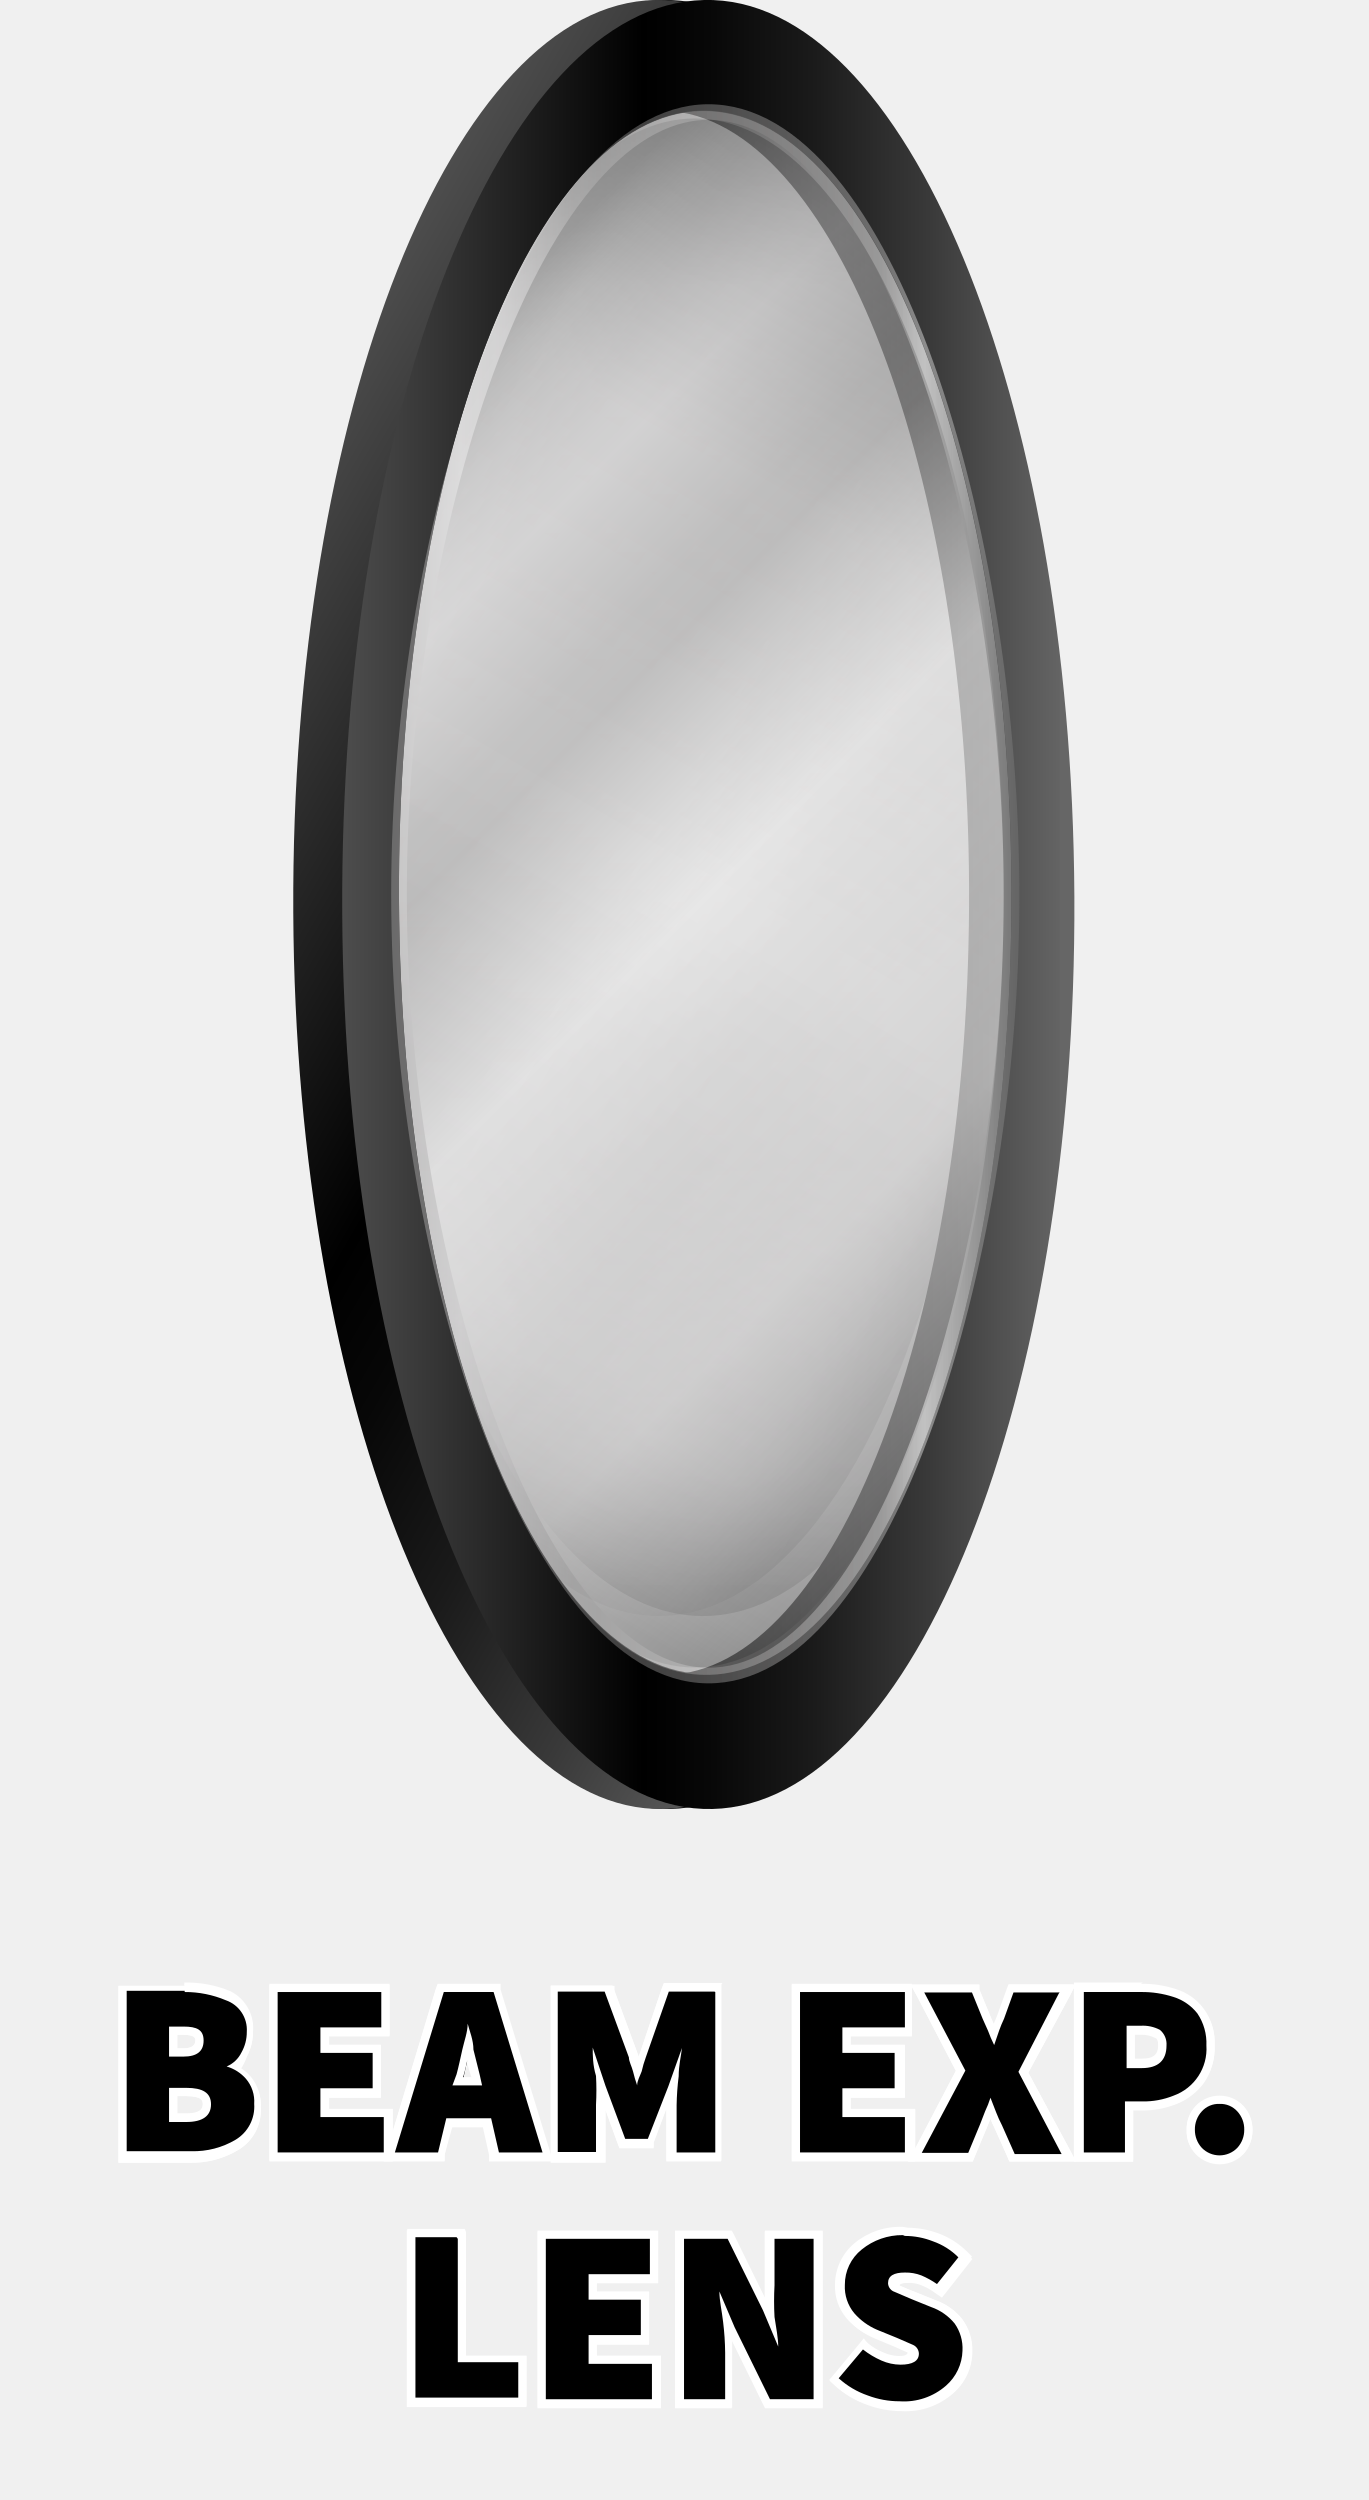
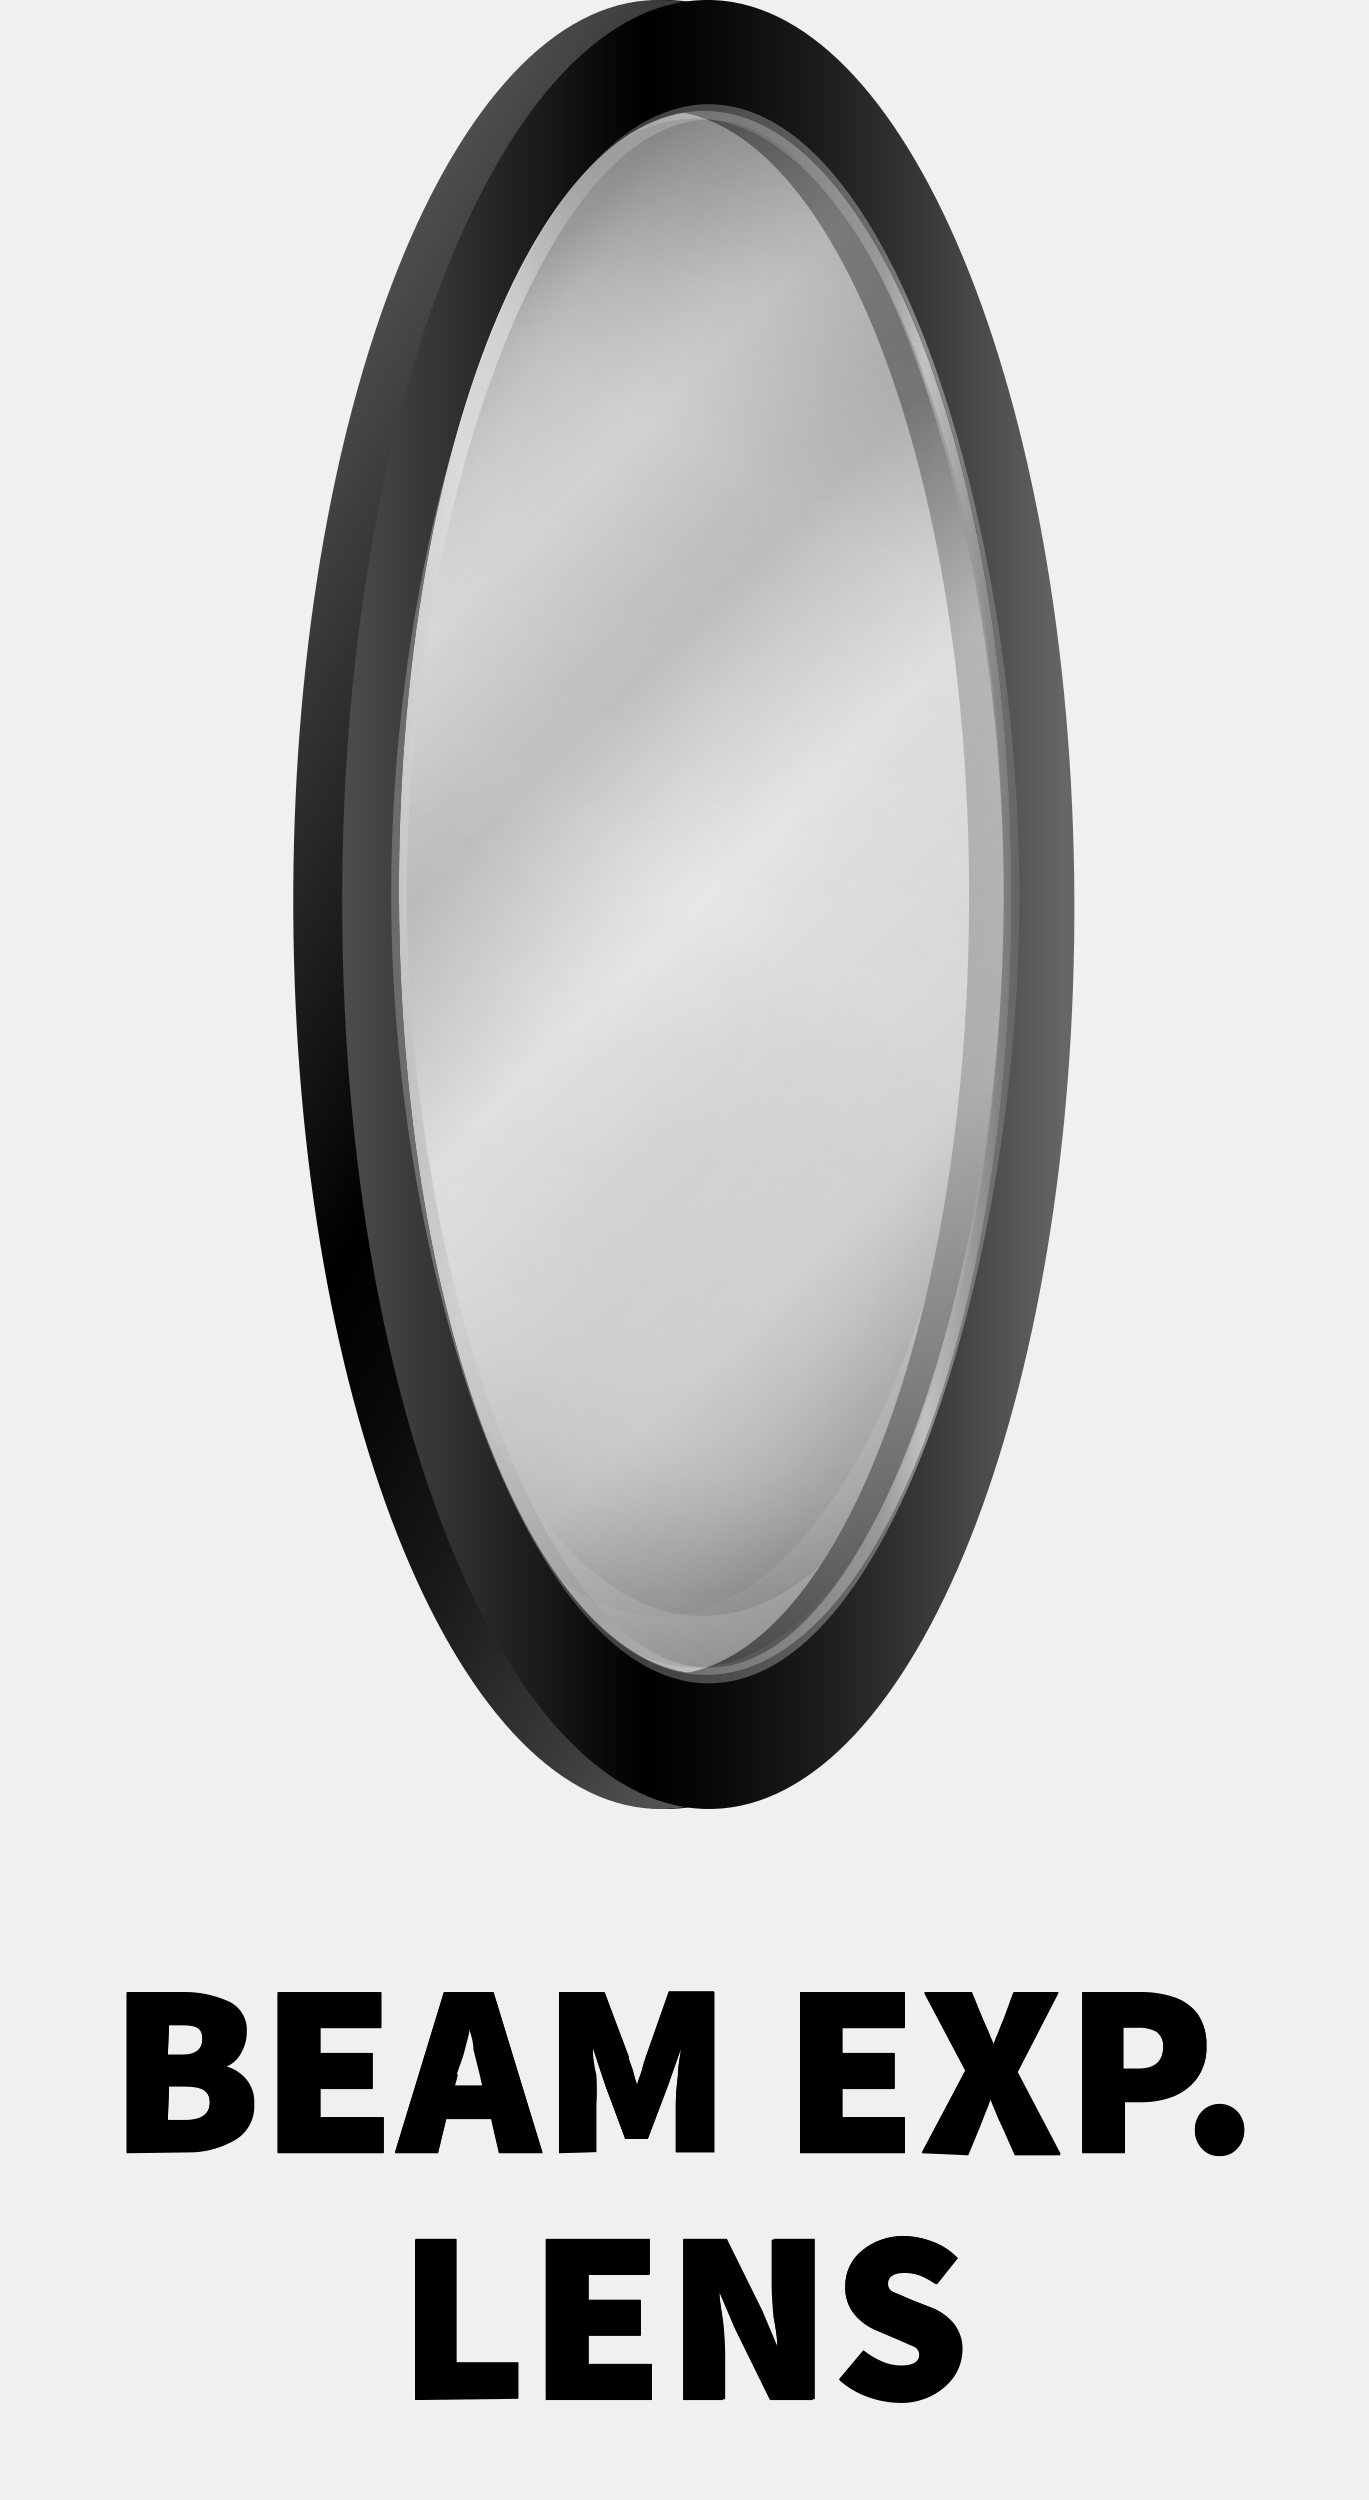
<svg xmlns="http://www.w3.org/2000/svg" xmlns:xlink="http://www.w3.org/1999/xlink" id="Layer_1" data-name="Layer 1" viewBox="0 0 33.26 60.78">
  <defs>
-     <style>.cls-1{fill:#fff;}.cls-2{opacity:0.65;}.cls-3{opacity:0.61;fill:url(#linear-gradient);}.cls-4{opacity:0.51;fill:url(#linear-gradient-2);}.cls-5{fill:url(#linear-gradient-3);}.cls-6,.cls-9{stroke-miterlimit:10;stroke-width:0.38px;}.cls-6{opacity:0.43;fill:url(#linear-gradient-4);stroke:url(#linear-gradient-5);}.cls-7{fill:url(#linear-gradient-6);}.cls-8{fill:url(#linear-gradient-7);}.cls-9{opacity:0.42;fill:url(#linear-gradient-8);stroke:url(#linear-gradient-9);}</style>
+     <style>.cls-1{opacity:0.65;}.cls-2{opacity:0.61;fill:url(#linear-gradient);}.cls-3{opacity:0.51;fill:url(#linear-gradient-2);}.cls-4{fill:url(#linear-gradient-3);}.cls-5,.cls-8{stroke-miterlimit:10;stroke-width:0.38px;}.cls-5{opacity:0.43;fill:url(#linear-gradient-4);stroke:url(#linear-gradient-5);}.cls-6{fill:url(#linear-gradient-6);}.cls-7{fill:url(#linear-gradient-7);}.cls-8{opacity:0.42;fill:url(#linear-gradient-8);stroke:url(#linear-gradient-9);}</style>
    <linearGradient id="linear-gradient" x1="26.23" y1="26.16" x2="5.81" y2="14.37" gradientUnits="userSpaceOnUse">
      <stop offset="0.02" stop-color="#666" />
      <stop offset="0.02" stop-color="#6e6e6e" />
      <stop offset="0.05" stop-color="#999899" />
      <stop offset="0.07" stop-color="#b8b7b8" />
      <stop offset="0.09" stop-color="#cbcacb" />
      <stop offset="0.11" stop-color="#d2d1d2" />
      <stop offset="0.18" stop-color="#c5c4c5" />
      <stop offset="0.29" stop-color="#979696" />
      <stop offset="0.33" stop-color="#919090" />
      <stop offset="0.5" stop-color="#f2f2f2" />
      <stop offset="0.78" stop-color="#c9c8c8" />
      <stop offset="0.85" stop-color="#fff" />
      <stop offset="1" stop-color="#4d4d4d" />
    </linearGradient>
    <linearGradient id="linear-gradient-2" x1="17.09" y1="39.28" x2="17.09" y2="1.25" gradientUnits="userSpaceOnUse">
      <stop offset="0.02" stop-color="#666" />
      <stop offset="0.02" stop-color="#6e6e6e" />
      <stop offset="0.05" stop-color="#999899" />
      <stop offset="0.07" stop-color="#b8b7b8" />
      <stop offset="0.09" stop-color="#cbcacb" />
      <stop offset="0.11" stop-color="#d2d1d2" />
      <stop offset="0.18" stop-color="#c5c4c5" />
      <stop offset="0.29" stop-color="#979696" />
      <stop offset="0.36" stop-color="#919090" />
      <stop offset="0.59" stop-color="#c9c8c8" />
      <stop offset="0.85" stop-color="#f2f2f2" />
      <stop offset="1" stop-color="#4d4d4d" />
    </linearGradient>
    <linearGradient id="linear-gradient-3" x1="25.1" y1="21.99" x2="7.29" y2="21.99" gradientUnits="userSpaceOnUse">
      <stop offset="0.02" stop-color="#666" />
      <stop offset="0.02" stop-color="#646464" />
      <stop offset="0.2" stop-color="#393939" />
      <stop offset="0.36" stop-color="#1a1a1a" />
      <stop offset="0.5" stop-color="#070707" />
      <stop offset="0.59" />
      <stop offset="1" stop-color="#4d4d4d" />
    </linearGradient>
    <linearGradient id="linear-gradient-4" x1="8.43" y1="36.37" x2="25.35" y2="7.06" gradientUnits="userSpaceOnUse">
      <stop offset="0.02" stop-color="#666" />
      <stop offset="0.06" stop-color="#8c8c8c" />
      <stop offset="0.11" stop-color="#abaaab" />
      <stop offset="0.15" stop-color="#bebdbe" />
      <stop offset="0.18" stop-color="#c5c4c5" />
      <stop offset="0.5" stop-color="#f2f2f2" />
      <stop offset="0.78" stop-color="#c9c8c8" />
      <stop offset="1" stop-color="#4d4d4d" />
    </linearGradient>
    <linearGradient id="linear-gradient-5" x1="9" y1="21.71" x2="24.78" y2="21.71" gradientUnits="userSpaceOnUse">
      <stop offset="0" stop-color="#a6a5a5" />
      <stop offset="0.11" stop-color="#d2d1d2" />
      <stop offset="0.18" stop-color="#c5c4c5" />
      <stop offset="0.29" stop-color="#979696" />
      <stop offset="0.33" stop-color="#919090" />
      <stop offset="0.78" stop-color="#c9c8c8" />
      <stop offset="0.85" stop-color="#fff" />
      <stop offset="1" stop-color="#797979" />
    </linearGradient>
    <linearGradient id="linear-gradient-6" x1="27.69" y1="28.74" x2="4.39" y2="15.29" xlink:href="#linear-gradient-3" />
    <linearGradient id="linear-gradient-7" x1="26.13" y1="21.99" x2="8.32" y2="21.99" xlink:href="#linear-gradient-3" />
    <linearGradient id="linear-gradient-8" x1="27.38" y1="31.87" x2="7.07" y2="11.56" gradientUnits="userSpaceOnUse">
      <stop offset="0" stop-color="#4d4d4d" />
      <stop offset="0.22" stop-color="#c9c8c8" />
      <stop offset="0.5" stop-color="#f2f2f2" />
      <stop offset="0.67" stop-color="#919090" />
      <stop offset="0.71" stop-color="#979696" />
      <stop offset="0.82" stop-color="#c5c4c5" />
      <stop offset="0.85" stop-color="#bebdbe" />
      <stop offset="0.89" stop-color="#abaaab" />
      <stop offset="0.94" stop-color="#8c8c8c" />
      <stop offset="0.98" stop-color="#666" />
    </linearGradient>
    <linearGradient id="linear-gradient-9" x1="9.51" y1="21.71" x2="24.78" y2="21.71" xlink:href="#linear-gradient-5" />
  </defs>
-   <path d="M3,52.45v-4.1H4.49a2.7,2.7,0,0,1,1.08.2.86.86,0,0,1,.49.87,1.25,1.25,0,0,1-.14.55,1.16,1.16,0,0,1-.24.29,1.19,1.19,0,0,1,.34.26,1,1,0,0,1,.22.67,1.07,1.07,0,0,1-.5,1,2.18,2.18,0,0,1-1.13.29Zm1.55-1c.5,0,.5-.24.5-.33s0-.29-.5-.29H4.21v.62Zm-.07-1.58c.35,0,.39-.15.39-.3s0-.23-.39-.23H4.21v.53Z" />
-   <path class="cls-1" d="M4.49,48.45a2.54,2.54,0,0,1,1,.19.77.77,0,0,1,.43.78,1,1,0,0,1-.13.5.7.7,0,0,1-.36.34v0a1,1,0,0,1,.47.31.84.84,0,0,1,.2.6,1,1,0,0,1-.45.88,2.06,2.06,0,0,1-1.08.28H3.08v-3.9H4.49M4.11,50h.35c.33,0,.49-.13.49-.4s-.16-.33-.49-.33H4.11V50m0,1.58h.42c.4,0,.6-.14.6-.43s-.2-.39-.6-.39H4.11v.82m.38-3.3H2.88v4.3H4.61a2.25,2.25,0,0,0,1.18-.31,1.13,1.13,0,0,0,.55-1.05,1.07,1.07,0,0,0-.25-.74,1,1,0,0,0-.25-.21A.81.81,0,0,0,6,50a1.26,1.26,0,0,0,.15-.59,1,1,0,0,0-.55-1,2.73,2.73,0,0,0-1.12-.21Zm-.18,1.19h.15c.29,0,.29.09.29.13s0,.2-.29.2H4.31v-.33Zm0,1.49h.22c.4,0,.4.13.4.19s0,.23-.4.23H4.31v-.42Z" />
-   <polygon points="6.65 52.45 6.65 48.35 9.37 48.35 9.37 49.41 7.88 49.41 7.88 49.82 9.16 49.82 9.16 50.89 7.88 50.89 7.88 51.38 9.43 51.38 9.43 52.45 6.65 52.45" />
-   <path class="cls-1" d="M9.27,48.45v.86H7.79v.61H9.06v.87H7.79v.69H9.33v.87H6.75v-3.9H9.27m.2-.2H6.55v4.3h3V51.28H8V51H9.26V49.72H8v-.21H9.47V48.25Z" />
-   <path d="M12.05,52.45l-.19-.83h-.94l-.19.83H9.46l1.25-4.1h1.4l1.25,4.1Zm-.43-1.83,0-.15c-.05-.18-.1-.38-.15-.61a2,2,0,0,0,0-.24l-.05.25c-.05.22-.1.42-.15.61l0,.14Z" />
-   <path class="cls-1" d="M12,48.45l1.19,3.9H12.13l-.19-.83H10.85l-.2.83H9.6l1.19-3.9H12m-1,2.27h.72l-.06-.27c0-.18-.1-.39-.15-.61s-.09-.43-.14-.63h0c0,.2-.08.41-.13.63s-.09.43-.14.61l-.07.27m1.15-2.47H10.64l-.05.14-1.18,3.9-.08.26h1.48l0-.16.15-.67h.78l.15.67,0,.16h1.52l-.08-.26-1.19-3.9,0-.14Zm-.89,2.27v0c0-.13.07-.27.1-.41,0,.15.07.28.1.41v0Z" />
-   <path d="M16.35,52.45V51.19a5.06,5.06,0,0,1,0-.63l-.06.21-.51,1.36h-.69l-.5-1.36,0-.12q0,.3,0,.54v1.26H13.49v-4.1h1.28L15.38,50a3.57,3.57,0,0,1,.1.35l0,.06,0-.07a3.37,3.37,0,0,1,.1-.34l.59-1.66h1.27v4.1Z" />
-   <path class="cls-1" d="M17.38,48.45v3.9h-.93V51.19a4.68,4.68,0,0,1,.05-.7c0-.26.06-.49.08-.69h0l-.33.94L15.75,52H15.2l-.48-1.29-.31-.94h0q0,.3.09.69a6.55,6.55,0,0,1,0,.7v1.16h-.93v-3.9H14.7L15.29,50c0,.11.07.22.1.34s.06.23.1.35h0l.11-.35a3.37,3.37,0,0,1,.1-.34l.56-1.59h1.1m.2-.2H16.14l-.05.13L15.53,50l0,.09,0-.08-.59-1.6,0-.13H13.39v4.3h1.33V51.3l.29.8.05.13h.83l0-.13.31-.83v1.28h1.33v-4.3Z" />
-   <polygon points="19.35 52.45 19.35 48.35 22.07 48.35 22.07 49.41 20.58 49.41 20.58 49.82 21.85 49.82 21.85 50.89 20.58 50.89 20.58 51.38 22.13 51.38 22.13 52.45 19.35 52.45" />
-   <path class="cls-1" d="M22,48.45v.86H20.48v.61h1.27v.87H20.48v.69H22v.87H19.45v-3.9H22m.2-.2H19.25v4.3h3V51.28H20.68V51H22V49.72H20.68v-.21h1.49V48.25Z" />
-   <path d="M24.61,52.45s-.44-1-.48-1.07l-.06-.13s-.13.33-.17.44l-.32.76H22.25l1.13-2.15-1-1.81-.07-.14h1.38l.48,1.13a1.21,1.21,0,0,1,0-.14l.12-.3.25-.69h1.34l-1.08,2.09,1.14,2Z" />
-   <path class="cls-1" d="M25.76,48.45l-1,1.94,1.05,2H24.67l-.31-.7c-.05-.1-.1-.21-.14-.31s-.09-.22-.14-.34h0a3.42,3.42,0,0,1-.13.34l-.12.31-.29.7H22.41l1.06-2-1-1.89h1.16l.26.63.13.3.14.35h0c0-.13.08-.25.12-.35l.12-.3.23-.63h1.1m.33-.2H24.52l-.05.13-.23.63-.08.2L24.07,49l-.26-.63,0-.12H22.14l.16.29.94,1.8-1,1.91-.16.3h1.57l.05-.13.29-.69.09-.22a1.47,1.47,0,0,0,.1.22l.31.7.05.12h1.62l-.16-.3-1-1.86,1-1.85.15-.29Z" />
-   <path d="M26.21,52.45v-4.1h1.53a2.66,2.66,0,0,1,.82.12,1.29,1.29,0,0,1,.63.44,1.36,1.36,0,0,1,.24.83,1.39,1.39,0,0,1-.24.84,1.55,1.55,0,0,1-.62.48,2.15,2.15,0,0,1-.8.15h-.32v1.24Zm1.51-2.26c.34,0,.5-.14.5-.45a.33.33,0,0,0-.12-.29.76.76,0,0,0-.41-.09h-.24v.83Z" />
-   <path class="cls-1" d="M27.74,48.45a2.47,2.47,0,0,1,.79.12,1.19,1.19,0,0,1,.58.4,1.26,1.26,0,0,1,.22.77,1.33,1.33,0,0,1-.22.78,1.36,1.36,0,0,1-.58.45,2.14,2.14,0,0,1-.76.14h-.42v1.24h-1v-3.9h1.43m-.39,1.84h.37c.4,0,.6-.18.6-.55a.43.43,0,0,0-.16-.37.88.88,0,0,0-.47-.11h-.34v1m.39-2H26.11v4.3h1.44V51.31h.22a2.2,2.2,0,0,0,.84-.16,1.51,1.51,0,0,0,.66-.51,1.5,1.5,0,0,0,.26-.9,1.37,1.37,0,0,0-.27-.89,1.31,1.31,0,0,0-.67-.47,2.57,2.57,0,0,0-.85-.13Zm-.19,1.21h.14a.69.69,0,0,1,.36.08s.07,0,.07.2-.07.35-.4.35h-.17v-.63Z" />
-   <path d="M29.65,52.52a.66.66,0,0,1-.51-.21.79.79,0,0,1,0-1,.66.66,0,0,1,.51-.21.66.66,0,0,1,.5.21.76.76,0,0,1,0,1A.66.66,0,0,1,29.65,52.52Z" />
-   <path class="cls-1" d="M29.65,51.17a.55.55,0,0,1,.43.18.64.64,0,0,1,.17.44.64.64,0,0,1-.17.45.6.6,0,0,1-.86,0,.64.64,0,0,1-.17-.45.64.64,0,0,1,.17-.44.55.55,0,0,1,.43-.18m0-.2a.77.77,0,0,0-.58.24.82.82,0,0,0-.22.58.79.79,0,0,0,.22.58.8.8,0,0,0,1.16,0,.83.83,0,0,0,.22-.58.87.87,0,0,0-.22-.58.77.77,0,0,0-.58-.24Z" />
-   <polygon points="9.99 58.45 9.99 54.35 11.23 54.35 11.23 57.38 12.7 57.38 12.7 58.45 9.99 58.45" />
-   <path class="cls-1" d="M11.13,54.45v3H12.6v.87H10.09v-3.9h1m.2-.2H9.89v4.3H12.8V57.28H11.33v-3Z" />
-   <polygon points="13.18 58.45 13.18 54.35 15.89 54.35 15.89 55.41 14.41 55.41 14.41 55.82 15.68 55.82 15.68 56.89 14.41 56.89 14.41 57.38 15.95 57.38 15.95 58.45 13.18 58.45" />
-   <path class="cls-1" d="M15.79,54.45v.86H14.31v.61h1.27v.87H14.31v.69h1.54v.87H13.27v-3.9h2.52m.2-.2H13.07v4.3h3V57.28H14.51V57h1.27V55.72H14.51v-.21H16V54.25Z" />
-   <path d="M18.66,58.45l-.89-1.81-.14-.32s0,.09,0,.13a6.85,6.85,0,0,1,0,.77v1.23H16.51v-4.1h1.22l.89,1.79.14.32,0-.11a7,7,0,0,1,0-.78V54.35h1.18v4.1Z" />
-   <path class="cls-1" d="M19.78,54.45v3.9H18.72l-.86-1.75-.37-.87h0c0,.22.05.47.09.73a6.8,6.8,0,0,1,0,.76v1.13h-1v-3.9h1.06l.86,1.74.37.87h0q0-.31-.09-.72a7.09,7.09,0,0,1-.05-.77V54.45h1m.2-.2H18.59v1.32c0,.1,0,.21,0,.31l-.75-1.52-.06-.11H16.41v4.3h1.38V56.9l.75,1.53.06.12H20v-4.3Z" />
-   <path d="M21.88,58.52a2.31,2.31,0,0,1-.8-.15,1.92,1.92,0,0,1-.74-.44l-.07-.06L21,57l.07.06a1.59,1.59,0,0,0,.43.26,1,1,0,0,0,.42.1c.35,0,.35-.13.35-.18s0-.08-.09-.11L21.78,57l-.49-.21a1.4,1.4,0,0,1-.58-.42,1.07,1.07,0,0,1-.26-.75,1.2,1.2,0,0,1,.44-.93A1.6,1.6,0,0,1,22,54.27a2,2,0,0,1,.71.14,1.88,1.88,0,0,1,.66.41l.06.07-.63.79-.08,0a1.3,1.3,0,0,0-.36-.2.86.86,0,0,0-.36-.07c-.31,0-.31.12-.31.17s0,.08.1.12a3.69,3.69,0,0,0,.41.17l.48.19a1.37,1.37,0,0,1,.6.43,1.15,1.15,0,0,1,.22.73,1.28,1.28,0,0,1-.42.94A1.69,1.69,0,0,1,21.88,58.52Z" />
-   <path class="cls-1" d="M22,54.37a2.1,2.1,0,0,1,.68.13,1.66,1.66,0,0,1,.61.4l-.51.64a2.08,2.08,0,0,0-.38-.21,1.29,1.29,0,0,0-.4-.07c-.27,0-.41.09-.41.27a.23.23,0,0,0,.16.21l.42.18.47.18a1.32,1.32,0,0,1,.56.4,1,1,0,0,1,.2.67A1.17,1.17,0,0,1,23,58a1.59,1.59,0,0,1-1.13.38,2.37,2.37,0,0,1-.77-.14,2.05,2.05,0,0,1-.71-.42l.59-.71a2.6,2.6,0,0,0,.45.28,1.36,1.36,0,0,0,.46.1c.3,0,.45-.09.45-.28a.21.21,0,0,0-.14-.2l-.39-.17-.49-.21a1.39,1.39,0,0,1-.55-.39,1,1,0,0,1-.23-.69,1.1,1.1,0,0,1,.4-.86A1.56,1.56,0,0,1,22,54.37m0-.2a1.75,1.75,0,0,0-1.18.41,1.32,1.32,0,0,0-.47,1,1.22,1.22,0,0,0,.28.82,1.74,1.74,0,0,0,.63.45l.48.2.38.17c0,.09-.13.1-.22.1a1,1,0,0,1-.38-.09,1.47,1.47,0,0,1-.4-.24L21,56.87l-.12.15-.59.71-.12.15.14.13a2.37,2.37,0,0,0,.78.46,2.47,2.47,0,0,0,.83.15,1.74,1.74,0,0,0,1.26-.44,1.34,1.34,0,0,0,.46-1,1.26,1.26,0,0,0-.24-.79,1.38,1.38,0,0,0-.65-.46l-.47-.19-.41-.17,0,0c0-.06.13-.07.21-.07a.79.79,0,0,1,.32.06,1.45,1.45,0,0,1,.34.19l.16.11.12-.15.51-.65.11-.14-.13-.13a1.79,1.79,0,0,0-.68-.43,2,2,0,0,0-.75-.15Z" />
-   <g class="cls-2">
-     <ellipse class="cls-3" cx="16.02" cy="20.27" rx="8.04" ry="19.02" />
-     <ellipse class="cls-4" cx="17.09" cy="20.27" rx="8.04" ry="19.02" />
+   <path d="M3.08,52.35v-3.9H4.49a2.54,2.54,0,0,1,1,.19.77.77,0,0,1,.43.78,1,1,0,0,1-.13.5.7.7,0,0,1-.36.34v0a1,1,0,0,1,.47.31.84.84,0,0,1,.2.6,1,1,0,0,1-.45.88,2.06,2.06,0,0,1-1.08.28Zm1-2.38h.35c.33,0,.49-.13.49-.4s-.16-.33-.49-.33H4.11Zm0,1.58h.42c.4,0,.6-.14.6-.43s-.2-.39-.6-.39H4.11Z" />
+   <path d="M6.75,52.35v-3.9H9.27v.86H7.79v.61H9.06v.87H7.79v.69H9.33v.87Z" />
+   <path d="M12.13,52.35l-.19-.83H10.85l-.2.83H9.6l1.19-3.9H12l1.19,3.9Zm-1-1.9-.07.27h.72l-.06-.27c0-.18-.1-.39-.15-.61s-.09-.43-.14-.63h0c0,.2-.08.41-.13.63S11.15,50.27,11.1,50.45Z" />
+   <path d="M13.59,52.35v-3.9H14.7L15.29,50c0,.11.07.22.1.34s.06.23.1.35h0l.11-.35a3.37,3.37,0,0,1,.1-.34l.56-1.59h1.1v3.9h-.93V51.19a4.68,4.68,0,0,1,.05-.7c0-.26.06-.49.08-.69h0l-.33.94L15.75,52H15.2l-.48-1.29-.31-.94h0q0,.3.09.69a6.55,6.55,0,0,1,0,.7v1.16Z" />
+   <path d="M19.45,52.35v-3.9H22v.86H20.48v.61h1.27v.87H20.48v.69H22v.87Z" />
+   <path d="M22.41,52.35l1.06-2-1-1.89h1.16l.26.63.13.3.14.35h0c0-.13.08-.25.12-.35l.12-.3.23-.63h1.1l-1,1.94,1.05,2H24.67l-.31-.7c-.05-.1-.1-.21-.14-.31s-.09-.22-.14-.34h0a3.42,3.42,0,0,1-.13.34l-.12.31-.29.7Z" />
+   <path d="M26.31,52.35v-3.9h1.43a2.47,2.47,0,0,1,.79.12,1.19,1.19,0,0,1,.58.4,1.26,1.26,0,0,1,.22.77,1.33,1.33,0,0,1-.22.78,1.36,1.36,0,0,1-.58.45,2.14,2.14,0,0,1-.76.14h-.42v1.24Zm1-2.06h.37c.4,0,.6-.18.6-.55a.43.43,0,0,0-.16-.37.88.88,0,0,0-.47-.11h-.34Z" />
+   <path d="M29.65,52.42a.55.55,0,0,1-.43-.18.64.64,0,0,1-.17-.45.64.64,0,0,1,.17-.44.6.6,0,0,1,.86,0,.64.64,0,0,1,.17.44.64.64,0,0,1-.17.45A.55.55,0,0,1,29.65,52.42Z" />
+   <path d="M10.09,58.35v-3.9h1v3H12.6v.87Z" />
+   <path d="M13.27,58.35v-3.9h2.52v.86H14.31v.61h1.27v.87H14.31v.69h1.54v.87Z" />
+   <path d="M16.61,58.35v-3.9h1.06l.86,1.74.37.87h0q0-.31-.09-.72a7.09,7.09,0,0,1-.05-.77V54.45h1v3.9H18.72l-.86-1.75-.37-.87h0c0,.22.05.47.09.73a6.8,6.8,0,0,1,0,.76v1.13Z" />
+   <path d="M21.88,58.42a2.37,2.37,0,0,1-.77-.14,2.05,2.05,0,0,1-.71-.42l.59-.71a2.6,2.6,0,0,0,.45.28,1.36,1.36,0,0,0,.46.1c.3,0,.45-.09.45-.28a.21.21,0,0,0-.14-.2l-.39-.17-.49-.21a1.39,1.39,0,0,1-.55-.39,1,1,0,0,1-.23-.69,1.1,1.1,0,0,1,.4-.86A1.56,1.56,0,0,1,22,54.37a2.1,2.1,0,0,1,.68.13,1.66,1.66,0,0,1,.61.4l-.51.64a2.08,2.08,0,0,0-.38-.21,1.29,1.29,0,0,0-.4-.07c-.27,0-.41.09-.41.27a.23.23,0,0,0,.16.21l.42.18.47.18a1.32,1.32,0,0,1,.56.4,1,1,0,0,1,.2.67A1.17,1.17,0,0,1,23,58,1.59,1.59,0,0,1,21.88,58.42Z" />
+   <g class="cls-1">
+     <ellipse class="cls-2" cx="16.02" cy="20.27" rx="8.04" ry="19.02" />
+     <ellipse class="cls-3" cx="17.09" cy="20.27" rx="8.04" ry="19.02" />
  </g>
-   <path class="cls-5" d="M16.09,0c-4.92.11-8.86,10-8.8,22.19s4.1,21.9,9,21.79,8.86-10,8.8-22.18S21-.11,16.09,0Zm.12,40.72c-4.11.09-7.49-8.35-7.54-18.85S11.91,2.78,16,2.69,23.51,11,23.56,21.54,20.32,40.63,16.21,40.72Z" />
-   <ellipse class="cls-6" cx="16.89" cy="21.71" rx="7.7" ry="19.02" />
-   <path class="cls-7" d="M15.93,0c-4.92.1-8.86,10-8.8,22.18s4.09,21.9,9,21.8a4,4,0,0,0,1.13-.2c4.38-1.46,7.73-10.78,7.67-22C24.88,9.68,20.85-.08,15.93,0Zm1.31,40.7c-4.12.09-7.49-8.35-7.54-18.85S12.94,2.79,17.05,2.7s7.49,8.35,7.54,18.85S21.35,40.64,17.24,40.73Z" />
-   <path class="cls-8" d="M17.12,0C12.2.11,8.26,10,8.32,22.19s4.09,21.9,9,21.79,8.86-10,8.8-22.18S22-.11,17.12,0Zm.11,40.72c-4.11.09-7.48-8.35-7.53-18.85S12.94,2.78,17.05,2.69,24.54,11,24.59,21.54,21.35,40.63,17.23,40.72Z" />
-   <path class="cls-9" d="M24.59,22.26c-.1,8.49-3.06,18.21-7.19,18.47-4.29.28-7.7-9.81-7.7-19s3.41-19.28,7.7-19S24.7,13.32,24.59,22.26Z" />
-   <path d="M3,52.43v-4.1H4.49a2.54,2.54,0,0,1,1.08.21.85.85,0,0,1,.49.86,1.21,1.21,0,0,1-.14.55,1,1,0,0,1-.24.29,1.23,1.23,0,0,1,.34.27,1,1,0,0,1,.22.67,1.05,1.05,0,0,1-.5,1,2.16,2.16,0,0,1-1.13.29Zm1.55-1c.51,0,.51-.24.51-.33s0-.3-.51-.3H4.21v.63Zm-.07-1.59c.35,0,.39-.15.39-.29s0-.24-.39-.24H4.21v.53Z" />
-   <path class="cls-1" d="M4.49,48.43a2.54,2.54,0,0,1,1,.2A.76.76,0,0,1,6,49.4a1,1,0,0,1-.13.5.7.7,0,0,1-.36.34v0a1,1,0,0,1,.47.3.85.85,0,0,1,.2.61.94.94,0,0,1-.45.87,2,2,0,0,1-1.08.28H3.08v-3.9H4.49M4.11,50h.35c.33,0,.49-.13.49-.39s-.16-.34-.49-.34H4.11V50m0,1.59h.42c.4,0,.6-.15.6-.43s-.2-.4-.6-.4H4.11v.83m.38-3.31H2.88v4.3H4.61a2.16,2.16,0,0,0,1.18-.31,1.12,1.12,0,0,0,.55-1,1,1,0,0,0-.25-.74,1,1,0,0,0-.24-.22A1.25,1.25,0,0,0,6,50a1.33,1.33,0,0,0,.15-.6,1,1,0,0,0-.55-.95,2.57,2.57,0,0,0-1.12-.22Zm-.18,1.19h.15c.29,0,.29.09.29.14s0,.19-.29.19H4.31v-.33Zm0,1.49h.22c.4,0,.4.13.4.2s0,.23-.4.23H4.31v-.43Z" />
-   <polygon points="6.65 52.43 6.65 48.33 9.37 48.33 9.37 49.39 7.89 49.39 7.89 49.81 9.16 49.81 9.16 50.87 7.89 50.87 7.89 51.37 9.43 51.37 9.43 52.43 6.65 52.43" />
-   <path class="cls-1" d="M9.27,48.43v.86H7.79v.62H9.06v.86H7.79v.7H9.33v.86H6.75v-3.9H9.27m.2-.2H6.55v4.3h3V51.27H8V51H9.26V49.71H8v-.22H9.47V48.23Z" />
-   <path d="M12.05,52.43l-.19-.83h-.93l-.2.83H9.46l1.25-4.1h1.4l1.25,4.1Zm-.43-1.83,0-.14c-.05-.19-.1-.39-.15-.61a1.84,1.84,0,0,0,0-.25l-.05.25c-.05.22-.1.42-.14.61l0,.14Z" />
-   <path class="cls-1" d="M12,48.43l1.19,3.9H12.13l-.19-.83H10.85l-.2.83H9.6l1.19-3.9H12M11,50.7h.72l-.06-.27q-.07-.27-.15-.6c0-.23-.09-.44-.14-.63h0c0,.2-.08.41-.13.63s-.09.42-.14.6L11,50.7m1.15-2.47H10.64l-.05.14-1.18,3.9-.08.26h1.48l0-.15L11,51.7h.77l.15.67,0,.16h1.52l-.08-.26-1.19-3.9,0-.14Zm-.89,2.27v0a4.11,4.11,0,0,0,.1-.41c0,.15.07.29.1.41v0Z" />
-   <path d="M16.35,52.43V51.18a4.84,4.84,0,0,1,0-.63l-.06.2-.51,1.36h-.69l-.5-1.35,0-.12q0,.3,0,.54v1.25H13.49v-4.1h1.28L15.38,50a3.57,3.57,0,0,1,.1.35l0,.06,0-.06c0-.12.07-.24.1-.35l.59-1.66h1.28v4.1Z" />
-   <path class="cls-1" d="M17.39,48.43v3.9h-.94V51.18a6.38,6.38,0,0,1,.05-.7c0-.27.06-.5.08-.69h0l-.33.93L15.75,52H15.2l-.48-1.29-.31-.93h0c0,.19,0,.42.08.69a6.38,6.38,0,0,1,0,.7v1.15h-.93v-3.9H14.7l.59,1.6c0,.1.07.22.1.34s.06.23.1.34h0c0-.11.07-.23.11-.34a2.75,2.75,0,0,1,.1-.34l.56-1.6h1.11m.2-.2H16.14l-.05.13L15.53,50l0,.08,0-.08-.59-1.6-.05-.13H13.39v4.3h1.33V51.29l.29.79.05.13h.83l0-.13.31-.83v1.28h1.34v-4.3Z" />
-   <polygon points="19.35 52.43 19.35 48.33 22.07 48.33 22.07 49.39 20.58 49.39 20.58 49.81 21.85 49.81 21.85 50.87 20.58 50.87 20.58 51.37 22.13 51.37 22.13 52.43 19.35 52.43" />
-   <path class="cls-1" d="M22,48.43v.86H20.48v.62h1.27v.86H20.48v.7H22v.86H19.45v-3.9H22m.2-.2H19.25v4.3h3V51.27H20.68V51H22V49.71H20.68v-.22h1.49V48.23Z" />
-   <path d="M24.61,52.43s-.44-1-.48-1.07l-.06-.13s-.13.34-.17.44l-.32.76H22.25l1.13-2.15-1-1.8-.08-.15h1.38l.48,1.14a.88.88,0,0,1,0-.15l.12-.29.25-.7h1.34l-1.07,2.09,1.13,2Z" />
-   <path class="cls-1" d="M25.76,48.43l-1,1.94,1.05,2H24.67l-.31-.7a2.92,2.92,0,0,1-.14-.31L24.08,51h0a2.52,2.52,0,0,1-.13.33l-.12.31-.29.7H22.41l1.06-2-1-1.9h1.16l.26.64.13.29a3.35,3.35,0,0,0,.15.35h0l.12-.35a2.85,2.85,0,0,1,.12-.29l.23-.64h1.1m.33-.2H24.52l-.05.13-.23.64-.08.19L24.07,49l-.26-.63,0-.12H22.14l.16.29.94,1.81-1,1.91-.16.29h1.57l.05-.12.29-.7.09-.22a2.29,2.29,0,0,0,.1.23l.31.69.05.12h1.62l-.16-.3-1-1.86,1-1.85.15-.29Z" />
-   <path d="M26.21,52.43v-4.1h1.53a2.66,2.66,0,0,1,.82.12,1.23,1.23,0,0,1,.87,1.28A1.33,1.33,0,0,1,28.57,51a2.15,2.15,0,0,1-.8.15h-.32v1.24Zm1.51-2.25c.34,0,.5-.14.5-.45a.31.31,0,0,0-.12-.29.76.76,0,0,0-.41-.09h-.24v.83Z" />
-   <path class="cls-1" d="M27.74,48.43a2.47,2.47,0,0,1,.79.12,1.19,1.19,0,0,1,.58.4,1.29,1.29,0,0,1,.22.78,1.21,1.21,0,0,1-.8,1.22,1.94,1.94,0,0,1-.76.14h-.42v1.24h-1v-3.9h1.43m-.39,1.85h.37c.4,0,.6-.19.6-.55a.45.45,0,0,0-.16-.38.89.89,0,0,0-.47-.1h-.34v1m.39-2.05H26.11v4.3h1.44V51.29h.22a2.36,2.36,0,0,0,.84-.15,1.61,1.61,0,0,0,.66-.52,1.47,1.47,0,0,0,.26-.89,1.38,1.38,0,0,0-.27-.9,1.31,1.31,0,0,0-.67-.47,2.57,2.57,0,0,0-.85-.13Zm-.19,1.22h.14a.7.7,0,0,1,.36.07s.07,0,.07.21-.07.35-.4.35h-.17v-.63Z" />
-   <path d="M29.65,52.5a.66.66,0,0,1-.5-.21.73.73,0,0,1-.2-.51.71.71,0,0,1,.2-.51.69.69,0,0,1,1,0,.75.75,0,0,1,.19.51.76.76,0,0,1-.19.51A.66.66,0,0,1,29.65,52.5Z" />
-   <path class="cls-1" d="M29.65,51.15a.55.55,0,0,1,.43.18.64.64,0,0,1,.17.45.64.64,0,0,1-.17.44.6.6,0,0,1-.86,0,.64.64,0,0,1-.17-.44.64.64,0,0,1,.17-.45.55.55,0,0,1,.43-.18m0-.2a.78.78,0,0,0-.58.25.79.79,0,0,0-.22.58.81.81,0,0,0,.22.58.82.82,0,0,0,1.16,0,.85.85,0,0,0,.22-.58.83.83,0,0,0-.22-.58.78.78,0,0,0-.58-.25Z" />
-   <polygon points="10 58.43 10 54.33 11.23 54.33 11.23 57.37 12.7 57.37 12.7 58.43 10 58.43" />
-   <path class="cls-1" d="M11.13,54.43v3H12.6v.86H10.1v-3.9h1m.2-.2H9.9v4.3h2.9V57.27H11.33v-3Z" />
-   <polygon points="13.18 58.43 13.18 54.33 15.89 54.33 15.89 55.39 14.41 55.39 14.41 55.81 15.68 55.81 15.68 56.87 14.41 56.87 14.41 57.37 15.96 57.37 15.96 58.43 13.18 58.43" />
-   <path class="cls-1" d="M15.8,54.43v.86H14.31v.62h1.27v.86H14.31v.7h1.54v.86H13.27v-3.9H15.8m.2-.2H13.07v4.3h3V57.27H14.51V57h1.27V55.71H14.51v-.22H16V54.23Z" />
-   <path d="M18.66,58.43l-.89-1.8-.14-.32s0,.08,0,.12a7.09,7.09,0,0,1,.05.77v1.23H16.51v-4.1h1.22l.89,1.8.14.32,0-.11a7.28,7.28,0,0,1,0-.78V54.33h1.18v4.1Z" />
-   <path class="cls-1" d="M19.78,54.43v3.9H18.72l-.86-1.75-.37-.87h0c0,.23.06.47.09.74a6.59,6.59,0,0,1,.05.75v1.13h-1v-3.9h1.06l.86,1.74.37.88h0c0-.21-.05-.45-.09-.72a7.1,7.1,0,0,1,0-.77V54.43h1m.2-.2H18.6v1.64l-.75-1.53-.06-.11H16.41v4.3H17.8V57.2c0-.1,0-.21,0-.31l.75,1.53.06.11H20v-4.3Z" />
-   <path d="M21.88,58.5a2.54,2.54,0,0,1-.8-.14,2.2,2.2,0,0,1-.74-.44l-.07-.07L21,57l.08.06a2,2,0,0,0,.42.26,1.14,1.14,0,0,0,.42.09c.35,0,.35-.12.35-.17s0-.08-.09-.12L21.78,57l-.48-.2a1.46,1.46,0,0,1-.59-.42,1.15,1.15,0,0,1-.26-.76,1.21,1.21,0,0,1,.44-.93A1.64,1.64,0,0,1,22,54.26a2,2,0,0,1,.72.13,1.82,1.82,0,0,1,.65.42l.06.06-.63.79-.08,0a1.62,1.62,0,0,0-.36-.2,1,1,0,0,0-.36-.06c-.31,0-.31.11-.31.16s0,.08.1.12l.41.18.48.18a1.48,1.48,0,0,1,.61.44,1.18,1.18,0,0,1,.21.72,1.3,1.3,0,0,1-.42,1A1.74,1.74,0,0,1,21.88,58.5Z" />
-   <path class="cls-1" d="M22,54.36a1.86,1.86,0,0,1,.68.13,1.63,1.63,0,0,1,.62.39l-.52.65a2.08,2.08,0,0,0-.38-.21,1.05,1.05,0,0,0-.4-.07c-.27,0-.41.08-.41.26a.23.23,0,0,0,.16.21l.42.18.47.19a1.28,1.28,0,0,1,.57.4,1.05,1.05,0,0,1,.19.66A1.17,1.17,0,0,1,23,58a1.55,1.55,0,0,1-1.13.38,2.17,2.17,0,0,1-.77-.14,2.05,2.05,0,0,1-.71-.42l.59-.7a2.07,2.07,0,0,0,.45.27,1.16,1.16,0,0,0,.46.1q.45,0,.45-.27a.24.24,0,0,0-.14-.21l-.39-.17-.49-.2a1.53,1.53,0,0,1-.55-.4,1,1,0,0,1-.23-.69,1.09,1.09,0,0,1,.41-.86,1.56,1.56,0,0,1,1-.35m0-.2a1.74,1.74,0,0,0-1.18.4,1.32,1.32,0,0,0-.47,1,1.2,1.2,0,0,0,.28.82,1.63,1.63,0,0,0,.63.45l.48.2.38.17c0,.09-.13.1-.22.1a1,1,0,0,1-.38-.09,1.47,1.47,0,0,1-.4-.24L21,56.85l-.13.16-.59.71-.12.14.14.13a2.21,2.21,0,0,0,.78.46,2.47,2.47,0,0,0,.83.15,1.78,1.78,0,0,0,1.27-.43,1.37,1.37,0,0,0,.45-1,1.23,1.23,0,0,0-.24-.78,1.46,1.46,0,0,0-.65-.47l-.47-.19a3.69,3.69,0,0,1-.41-.17.07.07,0,0,1,0,0c0-.06.13-.06.21-.06a1,1,0,0,1,.32,0,2.45,2.45,0,0,1,.35.19l.15.11.12-.15.51-.65.11-.14-.12-.12a1.94,1.94,0,0,0-.69-.44,2.21,2.21,0,0,0-.75-.14Z" />
+   <path class="cls-4" d="M16.09,0c-4.92.11-8.86,10-8.8,22.19s4.1,21.9,9,21.79,8.86-10,8.8-22.18S21-.11,16.09,0Zm.12,40.72c-4.11.09-7.49-8.35-7.54-18.85S11.91,2.78,16,2.69,23.51,11,23.56,21.54,20.32,40.63,16.21,40.72Z" />
+   <ellipse class="cls-5" cx="16.89" cy="21.71" rx="7.7" ry="19.02" />
+   <path class="cls-6" d="M15.93,0c-4.92.1-8.86,10-8.8,22.18s4.09,21.9,9,21.8a4,4,0,0,0,1.13-.2c4.38-1.46,7.73-10.78,7.67-22C24.88,9.68,20.85-.08,15.93,0Zm1.31,40.7c-4.12.09-7.49-8.35-7.54-18.85S12.94,2.79,17.05,2.7s7.49,8.35,7.54,18.85S21.35,40.64,17.24,40.73Z" />
+   <path class="cls-7" d="M17.12,0C12.2.11,8.26,10,8.32,22.19s4.09,21.9,9,21.79,8.86-10,8.8-22.18S22-.11,17.12,0Zm.11,40.72c-4.11.09-7.48-8.35-7.53-18.85S12.94,2.78,17.05,2.69,24.54,11,24.59,21.54,21.35,40.63,17.23,40.72Z" />
+   <path class="cls-8" d="M24.59,22.26c-.1,8.49-3.06,18.21-7.19,18.47-4.29.28-7.7-9.81-7.7-19s3.41-19.28,7.7-19S24.7,13.32,24.59,22.26Z" />
+   <path d="M3.08,52.33v-3.9H4.49a2.54,2.54,0,0,1,1,.2A.76.76,0,0,1,6,49.4a1,1,0,0,1-.13.5.7.7,0,0,1-.36.34v0a1,1,0,0,1,.47.3.85.85,0,0,1,.2.61.94.94,0,0,1-.45.87,2,2,0,0,1-1.08.28Zm1-2.38h.35c.33,0,.49-.13.49-.39s-.16-.34-.49-.34H4.11Zm0,1.59h.42c.4,0,.6-.15.6-.43s-.2-.4-.6-.4H4.11Z" />
+   <path d="M6.75,52.33v-3.9H9.27v.86H7.79v.62H9.06v.86H7.79v.7H9.33v.86Z" />
+   <path d="M12.13,52.33l-.19-.83H10.85l-.2.83H9.6l1.19-3.9H12l1.19,3.9Zm-1-1.9L11,50.7h.72l-.06-.27q-.07-.27-.15-.6c0-.23-.09-.44-.14-.63h0c0,.2-.08.41-.13.63S11.15,50.25,11.1,50.43Z" />
+   <path d="M13.59,52.33v-3.9H14.7l.59,1.6c0,.1.07.22.1.34s.06.23.1.34h0c0-.11.07-.23.11-.34a2.75,2.75,0,0,1,.1-.34l.56-1.6h1.11v3.9h-.94V51.18a6.38,6.38,0,0,1,.05-.7c0-.27.06-.5.08-.69h0l-.33.93L15.75,52H15.2l-.48-1.29-.31-.93h0c0,.19,0,.42.08.69a6.38,6.38,0,0,1,0,.7v1.15Z" />
+   <path d="M19.45,52.33v-3.9H22v.86H20.48v.62h1.27v.86H20.48v.7H22v.86Z" />
+   <path d="M22.41,52.33l1.06-2-1-1.9h1.16l.26.64.13.29a3.35,3.35,0,0,0,.15.35h0l.12-.35a2.85,2.85,0,0,1,.12-.29l.23-.64h1.1l-1,1.94,1.05,2H24.67l-.31-.7a2.92,2.92,0,0,1-.14-.31L24.08,51h0a2.52,2.52,0,0,1-.13.33l-.12.31-.29.7Z" />
+   <path d="M26.31,52.33v-3.9h1.43a2.47,2.47,0,0,1,.79.12,1.19,1.19,0,0,1,.58.4,1.29,1.29,0,0,1,.22.78,1.21,1.21,0,0,1-.8,1.22,1.94,1.94,0,0,1-.76.14h-.42v1.24Zm1-2h.37c.4,0,.6-.19.6-.55a.45.45,0,0,0-.16-.38.89.89,0,0,0-.47-.1h-.34Z" />
+   <path d="M29.65,52.4a.55.55,0,0,1-.43-.18.64.64,0,0,1-.17-.44.64.64,0,0,1,.17-.45.6.6,0,0,1,.86,0,.64.64,0,0,1,.17.45.64.64,0,0,1-.17.44A.55.55,0,0,1,29.65,52.4Z" />
+   <path d="M10.1,58.33v-3.9h1v3H12.6v.86Z" />
+   <path d="M13.27,58.33v-3.9H15.8v.86H14.31v.62h1.27v.86H14.31v.7h1.54v.86Z" />
+   <path d="M16.61,58.33v-3.9h1.06l.86,1.74.37.88h0c0-.21-.05-.45-.09-.72a7.1,7.1,0,0,1,0-.77V54.43h1v3.9H18.72l-.86-1.75-.37-.87h0c0,.23.06.47.09.74a6.59,6.59,0,0,1,.05.75v1.13Z" />
+   <path d="M21.88,58.4a2.17,2.17,0,0,1-.77-.14,2.05,2.05,0,0,1-.71-.42l.59-.7a2.07,2.07,0,0,0,.45.27,1.16,1.16,0,0,0,.46.1q.45,0,.45-.27a.24.24,0,0,0-.14-.21l-.39-.17-.49-.2a1.53,1.53,0,0,1-.55-.4,1,1,0,0,1-.23-.69,1.09,1.09,0,0,1,.41-.86,1.56,1.56,0,0,1,1-.35,1.86,1.86,0,0,1,.68.13,1.63,1.63,0,0,1,.62.39l-.52.65a2.08,2.08,0,0,0-.38-.21,1.05,1.05,0,0,0-.4-.07c-.27,0-.41.08-.41.26a.23.23,0,0,0,.16.21l.42.18.47.19a1.28,1.28,0,0,1,.57.4,1.05,1.05,0,0,1,.19.66A1.17,1.17,0,0,1,23,58,1.55,1.55,0,0,1,21.88,58.4Z" />
</svg>
